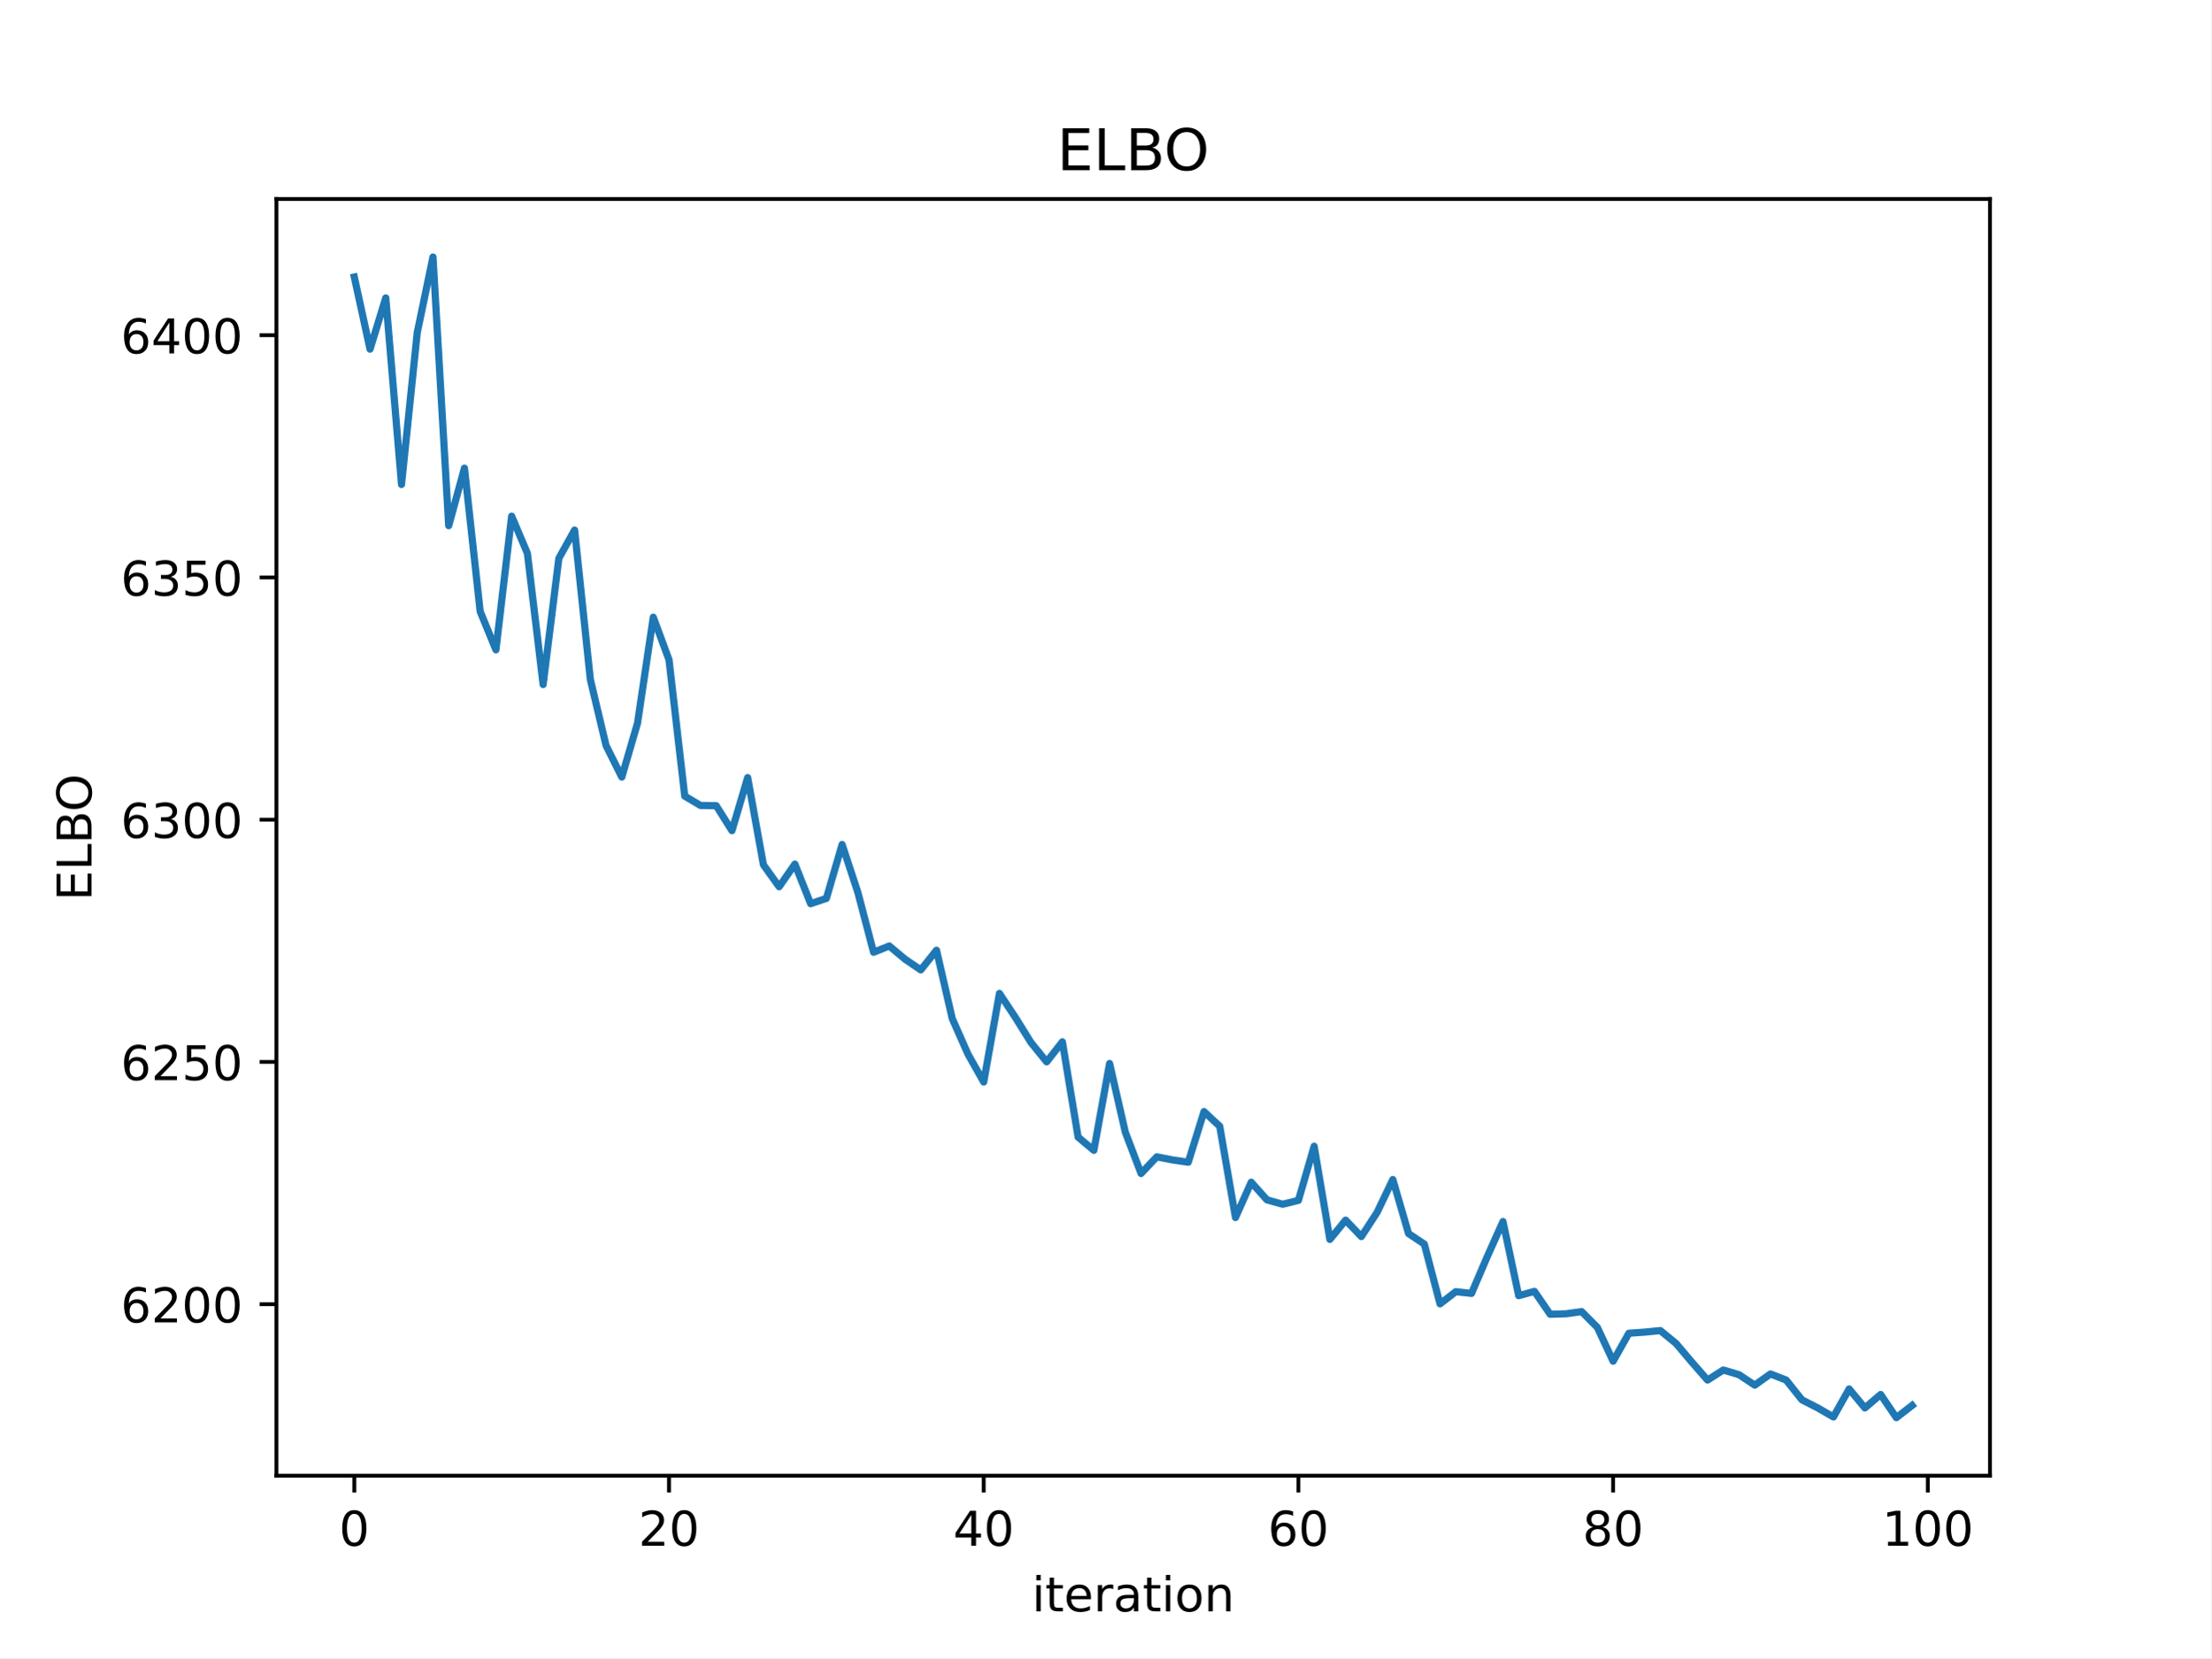
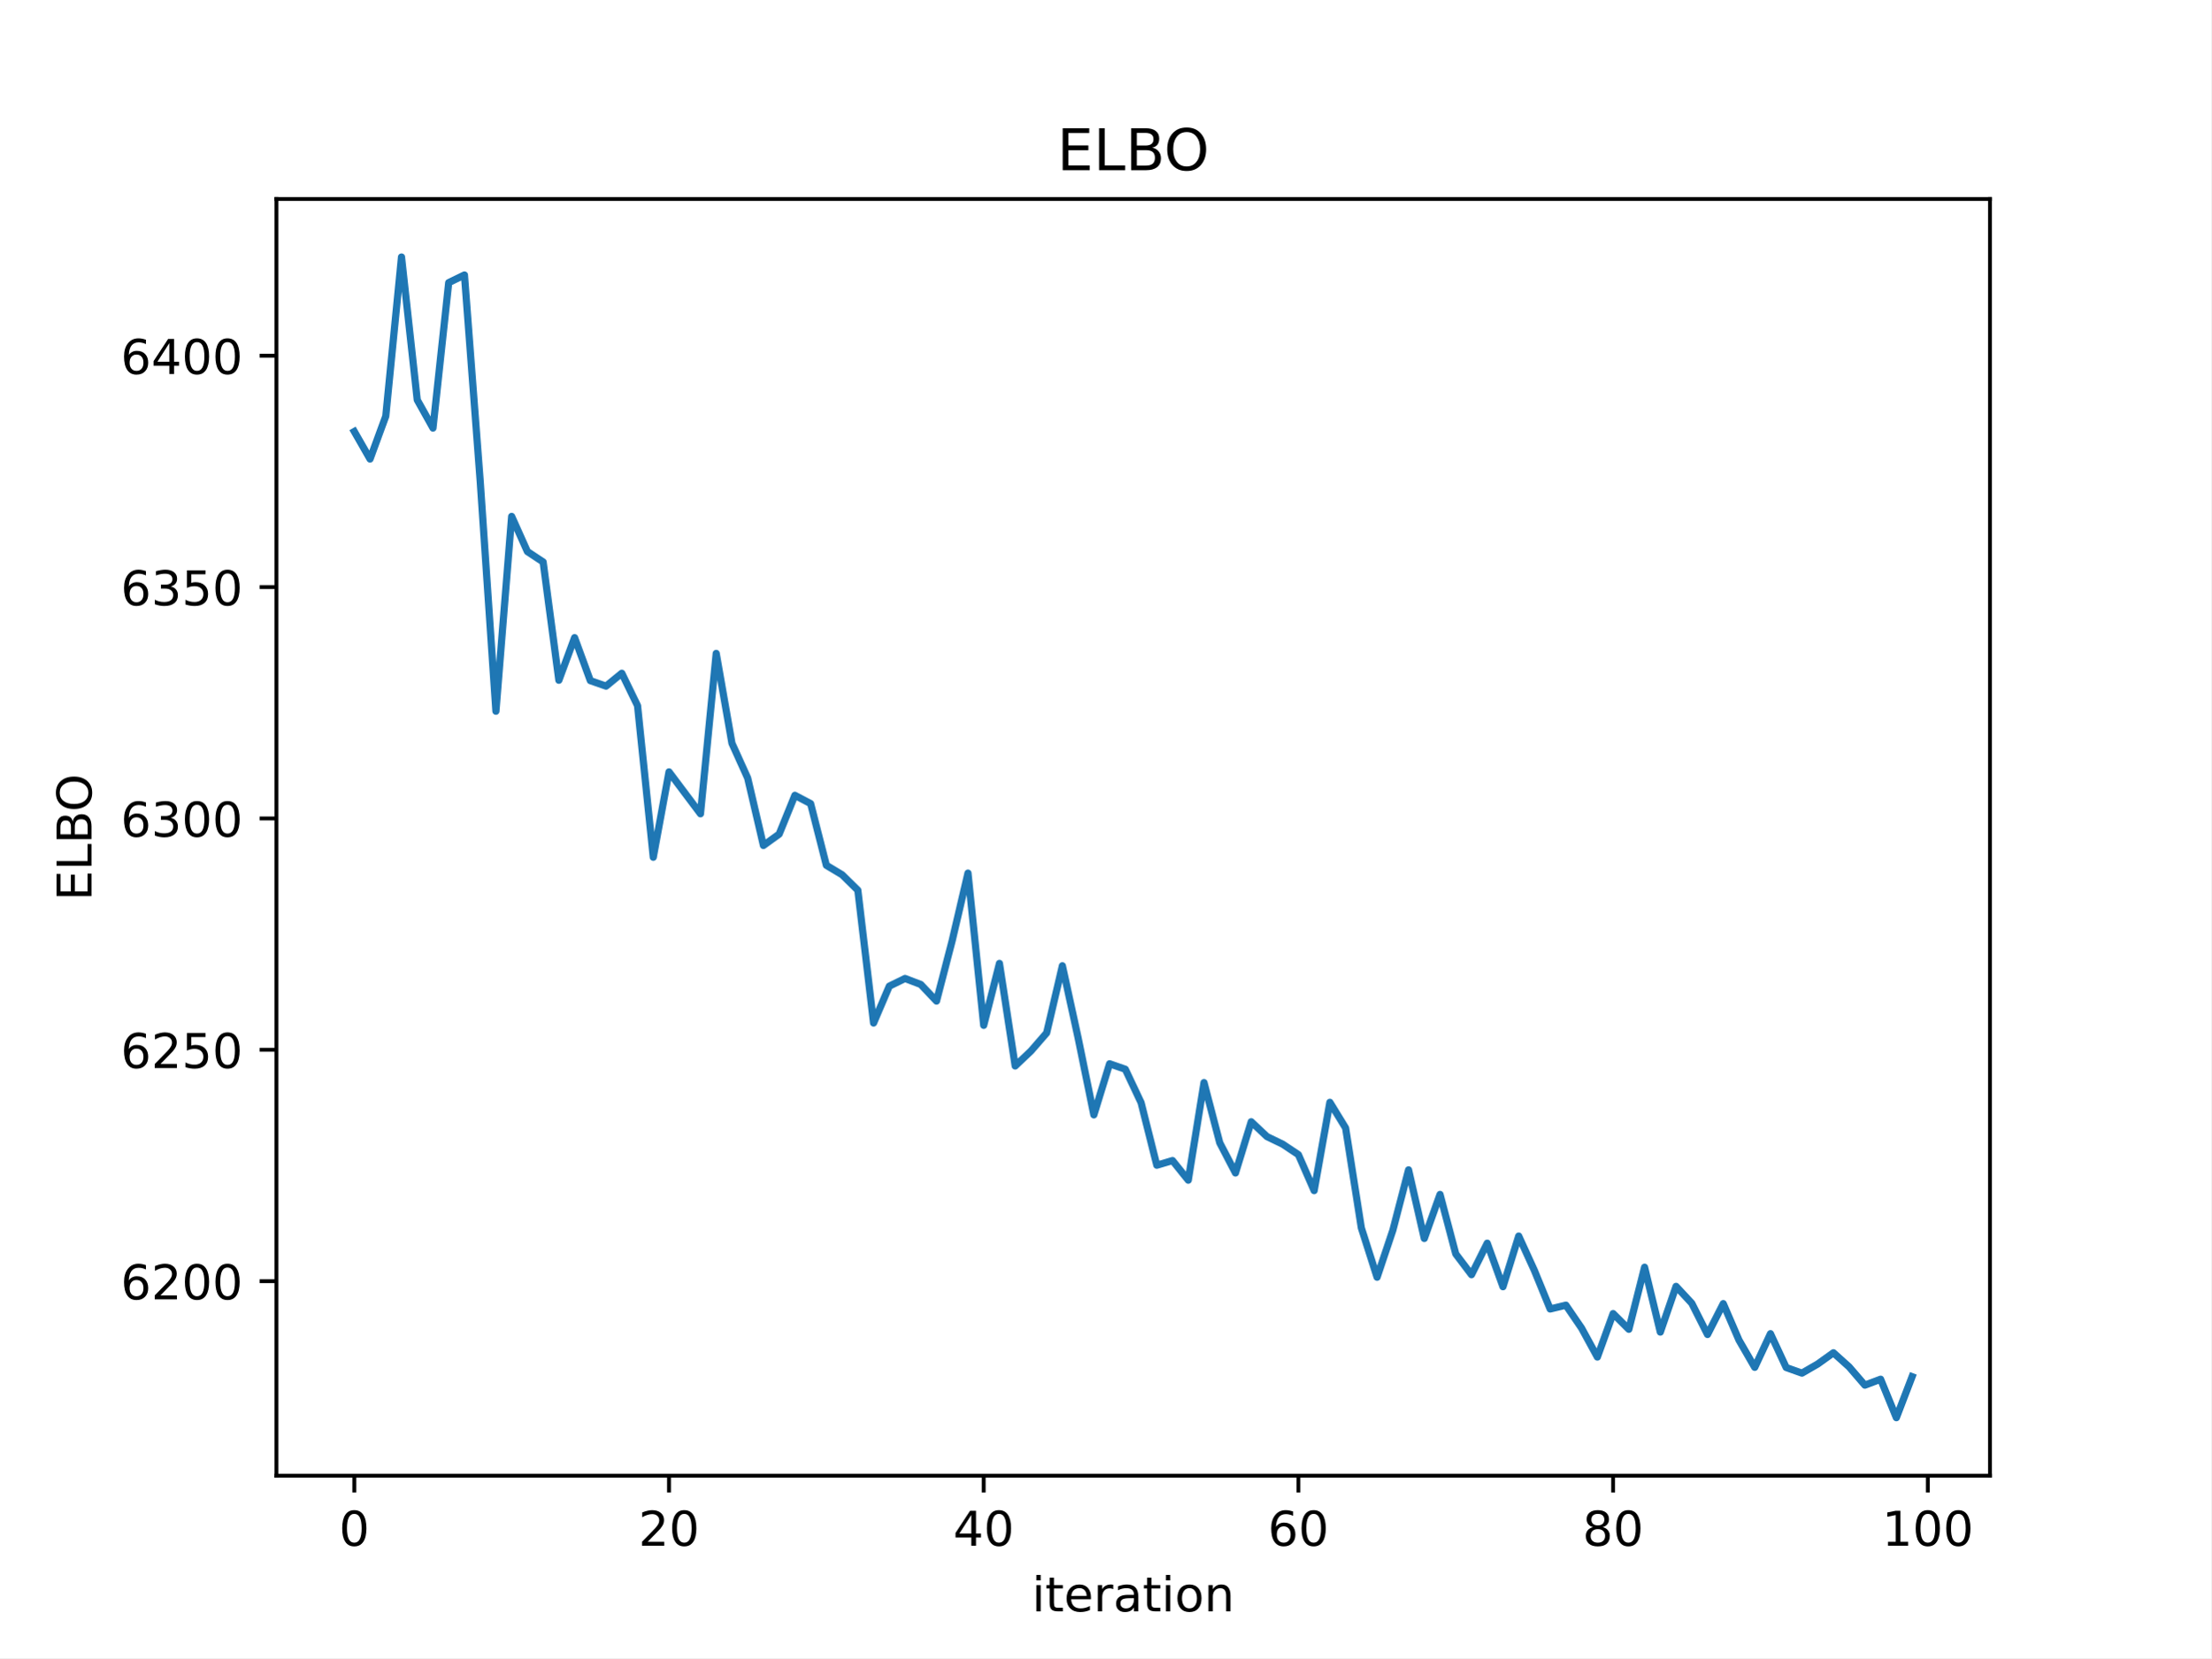
<svg xmlns="http://www.w3.org/2000/svg" xmlns:xlink="http://www.w3.org/1999/xlink" width="460.8pt" height="345.6pt" viewBox="0 0 460.8 345.6" version="1.1">
  <defs>
    <style type="text/css">*{stroke-linejoin: round; stroke-linecap: butt}</style>
  </defs>
  <g id="figure_1">
    <g id="patch_1">
      <path d="M 0 345.6  L 460.8 345.6  L 460.8 0  L 0 0  z " style="fill: #ffffff" />
    </g>
    <g id="axes_1">
      <g id="patch_2">
        <path d="M 57.6 307.584  L 414.72 307.584  L 414.72 41.472  L 57.6 41.472  z " style="fill: #ffffff" />
      </g>
      <g id="matplotlib.axis_1">
        <g id="xtick_1">
          <g id="line2d_1">
            <defs>
-               <path id="m8755349f2f" d="M 0 0  L 0 3.5  " style="stroke: #000000; stroke-width: 0.8" />
-             </defs>
-             <g>
-               <use xlink:href="#m8755349f2f" x="73.833" y="307.584" style="stroke: #000000; stroke-width: 0.8" />
+               <path id="mfac54f46d4" d="M 0 0  L 0 3.5  " style="stroke: #000000; stroke-width: 0.8" />
+             </defs>
+             <g>
+               <use xlink:href="#mfac54f46d4" x="73.833" y="307.584" style="stroke: #000000; stroke-width: 0.8" />
            </g>
          </g>
          <g id="text_1">
            <g transform="translate(70.65148 322.1824) scale(0.1 -0.1)">
              <defs>
                <path id="DejaVuSans-30" d="M 2034 4250  Q 1547 4250 1301 3770  Q 1056 3291 1056 2328  Q 1056 1369 1301 889  Q 1547 409 2034 409  Q 2525 409 2770 889  Q 3016 1369 3016 2328  Q 3016 3291 2770 3770  Q 2525 4250 2034 4250  z M 2034 4750  Q 2819 4750 3233 4129  Q 3647 3509 3647 2328  Q 3647 1150 3233 529  Q 2819 -91 2034 -91  Q 1250 -91 836 529  Q 422 1150 422 2328  Q 422 3509 836 4129  Q 1250 4750 2034 4750  z " transform="scale(0.015625)" />
              </defs>
              <use xlink:href="#DejaVuSans-30" />
            </g>
          </g>
        </g>
        <g id="xtick_2">
          <g id="line2d_2">
            <g>
-               <use xlink:href="#m8755349f2f" x="139.42" y="307.584" style="stroke: #000000; stroke-width: 0.8" />
+               <use xlink:href="#mfac54f46d4" x="139.42" y="307.584" style="stroke: #000000; stroke-width: 0.8" />
            </g>
          </g>
          <g id="text_2">
            <g transform="translate(133.057 322.1824) scale(0.1 -0.1)">
              <defs>
                <path id="DejaVuSans-32" d="M 1228 531  L 3431 531  L 3431 0  L 469 0  L 469 531  Q 828 903 1448 1529  Q 2069 2156 2228 2338  Q 2531 2678 2651 2914  Q 2772 3150 2772 3378  Q 2772 3750 2511 3984  Q 2250 4219 1831 4219  Q 1534 4219 1204 4116  Q 875 4013 500 3803  L 500 4441  Q 881 4594 1212 4672  Q 1544 4750 1819 4750  Q 2544 4750 2975 4387  Q 3406 4025 3406 3419  Q 3406 3131 3298 2873  Q 3191 2616 2906 2266  Q 2828 2175 2409 1742  Q 1991 1309 1228 531  z " transform="scale(0.015625)" />
              </defs>
              <use xlink:href="#DejaVuSans-32" />
              <use xlink:href="#DejaVuSans-30" transform="translate(63.62305 0)" />
            </g>
          </g>
        </g>
        <g id="xtick_3">
          <g id="line2d_3">
            <g>
-               <use xlink:href="#m8755349f2f" x="205.006" y="307.584" style="stroke: #000000; stroke-width: 0.8" />
+               <use xlink:href="#mfac54f46d4" x="205.006" y="307.584" style="stroke: #000000; stroke-width: 0.8" />
            </g>
          </g>
          <g id="text_3">
            <g transform="translate(198.6438 322.1824) scale(0.1 -0.1)">
              <defs>
                <path id="DejaVuSans-34" d="M 2419 4116  L 825 1625  L 2419 1625  L 2419 4116  z M 2253 4666  L 3047 4666  L 3047 1625  L 3713 1625  L 3713 1100  L 3047 1100  L 3047 0  L 2419 0  L 2419 1100  L 313 1100  L 313 1709  L 2253 4666  z " transform="scale(0.015625)" />
              </defs>
              <use xlink:href="#DejaVuSans-34" />
              <use xlink:href="#DejaVuSans-30" transform="translate(63.62305 0)" />
            </g>
          </g>
        </g>
        <g id="xtick_4">
          <g id="line2d_4">
            <g>
-               <use xlink:href="#m8755349f2f" x="270.593" y="307.584" style="stroke: #000000; stroke-width: 0.8" />
+               <use xlink:href="#mfac54f46d4" x="270.593" y="307.584" style="stroke: #000000; stroke-width: 0.8" />
            </g>
          </g>
          <g id="text_4">
            <g transform="translate(264.2306 322.1824) scale(0.1 -0.1)">
              <defs>
                <path id="DejaVuSans-36" d="M 2113 2584  Q 1688 2584 1439 2293  Q 1191 2003 1191 1497  Q 1191 994 1439 701  Q 1688 409 2113 409  Q 2538 409 2786 701  Q 3034 994 3034 1497  Q 3034 2003 2786 2293  Q 2538 2584 2113 2584  z M 3366 4563  L 3366 3988  Q 3128 4100 2886 4159  Q 2644 4219 2406 4219  Q 1781 4219 1451 3797  Q 1122 3375 1075 2522  Q 1259 2794 1537 2939  Q 1816 3084 2150 3084  Q 2853 3084 3261 2657  Q 3669 2231 3669 1497  Q 3669 778 3244 343  Q 2819 -91 2113 -91  Q 1303 -91 875 529  Q 447 1150 447 2328  Q 447 3434 972 4092  Q 1497 4750 2381 4750  Q 2619 4750 2861 4703  Q 3103 4656 3366 4563  z " transform="scale(0.015625)" />
              </defs>
              <use xlink:href="#DejaVuSans-36" />
              <use xlink:href="#DejaVuSans-30" transform="translate(63.62305 0)" />
            </g>
          </g>
        </g>
        <g id="xtick_5">
          <g id="line2d_5">
            <g>
-               <use xlink:href="#m8755349f2f" x="336.18" y="307.584" style="stroke: #000000; stroke-width: 0.8" />
+               <use xlink:href="#mfac54f46d4" x="336.18" y="307.584" style="stroke: #000000; stroke-width: 0.8" />
            </g>
          </g>
          <g id="text_5">
            <g transform="translate(329.8173 322.1824) scale(0.1 -0.1)">
              <defs>
                <path id="DejaVuSans-38" d="M 2034 2216  Q 1584 2216 1326 1975  Q 1069 1734 1069 1313  Q 1069 891 1326 650  Q 1584 409 2034 409  Q 2484 409 2743 651  Q 3003 894 3003 1313  Q 3003 1734 2745 1975  Q 2488 2216 2034 2216  z M 1403 2484  Q 997 2584 770 2862  Q 544 3141 544 3541  Q 544 4100 942 4425  Q 1341 4750 2034 4750  Q 2731 4750 3128 4425  Q 3525 4100 3525 3541  Q 3525 3141 3298 2862  Q 3072 2584 2669 2484  Q 3125 2378 3379 2068  Q 3634 1759 3634 1313  Q 3634 634 3220 271  Q 2806 -91 2034 -91  Q 1263 -91 848 271  Q 434 634 434 1313  Q 434 1759 690 2068  Q 947 2378 1403 2484  z M 1172 3481  Q 1172 3119 1398 2916  Q 1625 2713 2034 2713  Q 2441 2713 2670 2916  Q 2900 3119 2900 3481  Q 2900 3844 2670 4047  Q 2441 4250 2034 4250  Q 1625 4250 1398 4047  Q 1172 3844 1172 3481  z " transform="scale(0.015625)" />
              </defs>
              <use xlink:href="#DejaVuSans-38" />
              <use xlink:href="#DejaVuSans-30" transform="translate(63.62305 0)" />
            </g>
          </g>
        </g>
        <g id="xtick_6">
          <g id="line2d_6">
            <g>
-               <use xlink:href="#m8755349f2f" x="401.767" y="307.584" style="stroke: #000000; stroke-width: 0.8" />
+               <use xlink:href="#mfac54f46d4" x="401.767" y="307.584" style="stroke: #000000; stroke-width: 0.8" />
            </g>
          </g>
          <g id="text_6">
            <g transform="translate(392.2229 322.1824) scale(0.1 -0.1)">
              <defs>
                <path id="DejaVuSans-31" d="M 794 531  L 1825 531  L 1825 4091  L 703 3866  L 703 4441  L 1819 4666  L 2450 4666  L 2450 531  L 3481 531  L 3481 0  L 794 0  L 794 531  z " transform="scale(0.015625)" />
              </defs>
              <use xlink:href="#DejaVuSans-31" />
              <use xlink:href="#DejaVuSans-30" transform="translate(63.62305 0)" />
              <use xlink:href="#DejaVuSans-30" transform="translate(127.2461 0)" />
            </g>
          </g>
        </g>
        <g id="text_7">
          <g transform="translate(215.0373 335.8606) scale(0.1 -0.1)">
            <defs>
              <path id="DejaVuSans-69" d="M 603 3500  L 1178 3500  L 1178 0  L 603 0  L 603 3500  z M 603 4863  L 1178 4863  L 1178 4134  L 603 4134  L 603 4863  z " transform="scale(0.015625)" />
              <path id="DejaVuSans-74" d="M 1172 4494  L 1172 3500  L 2356 3500  L 2356 3053  L 1172 3053  L 1172 1153  Q 1172 725 1289 603  Q 1406 481 1766 481  L 2356 481  L 2356 0  L 1766 0  Q 1100 0 847 248  Q 594 497 594 1153  L 594 3053  L 172 3053  L 172 3500  L 594 3500  L 594 4494  L 1172 4494  z " transform="scale(0.015625)" />
              <path id="DejaVuSans-65" d="M 3597 1894  L 3597 1613  L 953 1613  Q 991 1019 1311 708  Q 1631 397 2203 397  Q 2534 397 2845 478  Q 3156 559 3463 722  L 3463 178  Q 3153 47 2828 -22  Q 2503 -91 2169 -91  Q 1331 -91 842 396  Q 353 884 353 1716  Q 353 2575 817 3079  Q 1281 3584 2069 3584  Q 2775 3584 3186 3129  Q 3597 2675 3597 1894  z M 3022 2063  Q 3016 2534 2758 2815  Q 2500 3097 2075 3097  Q 1594 3097 1305 2825  Q 1016 2553 972 2059  L 3022 2063  z " transform="scale(0.015625)" />
              <path id="DejaVuSans-72" d="M 2631 2963  Q 2534 3019 2420 3045  Q 2306 3072 2169 3072  Q 1681 3072 1420 2755  Q 1159 2438 1159 1844  L 1159 0  L 581 0  L 581 3500  L 1159 3500  L 1159 2956  Q 1341 3275 1631 3429  Q 1922 3584 2338 3584  Q 2397 3584 2469 3576  Q 2541 3569 2628 3553  L 2631 2963  z " transform="scale(0.015625)" />
              <path id="DejaVuSans-61" d="M 2194 1759  Q 1497 1759 1228 1600  Q 959 1441 959 1056  Q 959 750 1161 570  Q 1363 391 1709 391  Q 2188 391 2477 730  Q 2766 1069 2766 1631  L 2766 1759  L 2194 1759  z M 3341 1997  L 3341 0  L 2766 0  L 2766 531  Q 2569 213 2275 61  Q 1981 -91 1556 -91  Q 1019 -91 701 211  Q 384 513 384 1019  Q 384 1609 779 1909  Q 1175 2209 1959 2209  L 2766 2209  L 2766 2266  Q 2766 2663 2505 2880  Q 2244 3097 1772 3097  Q 1472 3097 1187 3025  Q 903 2953 641 2809  L 641 3341  Q 956 3463 1253 3523  Q 1550 3584 1831 3584  Q 2591 3584 2966 3190  Q 3341 2797 3341 1997  z " transform="scale(0.015625)" />
              <path id="DejaVuSans-6f" d="M 1959 3097  Q 1497 3097 1228 2736  Q 959 2375 959 1747  Q 959 1119 1226 758  Q 1494 397 1959 397  Q 2419 397 2687 759  Q 2956 1122 2956 1747  Q 2956 2369 2687 2733  Q 2419 3097 1959 3097  z M 1959 3584  Q 2709 3584 3137 3096  Q 3566 2609 3566 1747  Q 3566 888 3137 398  Q 2709 -91 1959 -91  Q 1206 -91 779 398  Q 353 888 353 1747  Q 353 2609 779 3096  Q 1206 3584 1959 3584  z " transform="scale(0.015625)" />
              <path id="DejaVuSans-6e" d="M 3513 2113  L 3513 0  L 2938 0  L 2938 2094  Q 2938 2591 2744 2837  Q 2550 3084 2163 3084  Q 1697 3084 1428 2787  Q 1159 2491 1159 1978  L 1159 0  L 581 0  L 581 3500  L 1159 3500  L 1159 2956  Q 1366 3272 1645 3428  Q 1925 3584 2291 3584  Q 2894 3584 3203 3211  Q 3513 2838 3513 2113  z " transform="scale(0.015625)" />
            </defs>
            <use xlink:href="#DejaVuSans-69" />
            <use xlink:href="#DejaVuSans-74" transform="translate(27.7832 0)" />
            <use xlink:href="#DejaVuSans-65" transform="translate(66.99219 0)" />
            <use xlink:href="#DejaVuSans-72" transform="translate(128.5156 0)" />
            <use xlink:href="#DejaVuSans-61" transform="translate(169.6289 0)" />
            <use xlink:href="#DejaVuSans-74" transform="translate(230.9082 0)" />
            <use xlink:href="#DejaVuSans-69" transform="translate(270.1172 0)" />
            <use xlink:href="#DejaVuSans-6f" transform="translate(297.9004 0)" />
            <use xlink:href="#DejaVuSans-6e" transform="translate(359.082 0)" />
          </g>
        </g>
      </g>
      <g id="matplotlib.axis_2">
        <g id="ytick_1">
          <g id="line2d_7">
            <defs>
-               <path id="m11a30d0265" d="M 0 0  L -3.5 0  " style="stroke: #000000; stroke-width: 0.8" />
-             </defs>
-             <g>
-               <use xlink:href="#m11a30d0265" x="57.6" y="271.837" style="stroke: #000000; stroke-width: 0.8" />
+               <path id="m17e69e0c9d" d="M 0 0  L -3.5 0  " style="stroke: #000000; stroke-width: 0.8" />
+             </defs>
+             <g>
+               <use xlink:href="#m17e69e0c9d" x="57.6" y="267.032" style="stroke: #000000; stroke-width: 0.8" />
            </g>
          </g>
          <g id="text_8">
-             <g transform="translate(25.15 275.6364) scale(0.1 -0.1)">
+             <g transform="translate(25.15 270.8313) scale(0.1 -0.1)">
              <use xlink:href="#DejaVuSans-36" />
              <use xlink:href="#DejaVuSans-32" transform="translate(63.62305 0)" />
              <use xlink:href="#DejaVuSans-30" transform="translate(127.2461 0)" />
              <use xlink:href="#DejaVuSans-30" transform="translate(190.8691 0)" />
            </g>
          </g>
        </g>
        <g id="ytick_2">
          <g id="line2d_8">
            <g>
-               <use xlink:href="#m11a30d0265" x="57.6" y="221.342" style="stroke: #000000; stroke-width: 0.8" />
+               <use xlink:href="#m17e69e0c9d" x="57.6" y="218.809" style="stroke: #000000; stroke-width: 0.8" />
            </g>
          </g>
          <g id="text_9">
-             <g transform="translate(25.15 225.1412) scale(0.1 -0.1)">
+             <g transform="translate(25.15 222.6081) scale(0.1 -0.1)">
              <defs>
                <path id="DejaVuSans-35" d="M 691 4666  L 3169 4666  L 3169 4134  L 1269 4134  L 1269 2991  Q 1406 3038 1543 3061  Q 1681 3084 1819 3084  Q 2600 3084 3056 2656  Q 3513 2228 3513 1497  Q 3513 744 3044 326  Q 2575 -91 1722 -91  Q 1428 -91 1123 -41  Q 819 9 494 109  L 494 744  Q 775 591 1075 516  Q 1375 441 1709 441  Q 2250 441 2565 725  Q 2881 1009 2881 1497  Q 2881 1984 2565 2268  Q 2250 2553 1709 2553  Q 1456 2553 1204 2497  Q 953 2441 691 2322  L 691 4666  z " transform="scale(0.015625)" />
              </defs>
              <use xlink:href="#DejaVuSans-36" />
              <use xlink:href="#DejaVuSans-32" transform="translate(63.62305 0)" />
              <use xlink:href="#DejaVuSans-35" transform="translate(127.2461 0)" />
              <use xlink:href="#DejaVuSans-30" transform="translate(190.8691 0)" />
            </g>
          </g>
        </g>
        <g id="ytick_3">
          <g id="line2d_9">
            <g>
-               <use xlink:href="#m11a30d0265" x="57.6" y="170.847" style="stroke: #000000; stroke-width: 0.8" />
+               <use xlink:href="#m17e69e0c9d" x="57.6" y="170.586" style="stroke: #000000; stroke-width: 0.8" />
            </g>
          </g>
          <g id="text_10">
-             <g transform="translate(25.15 174.6461) scale(0.1 -0.1)">
+             <g transform="translate(25.15 174.3848) scale(0.1 -0.1)">
              <defs>
                <path id="DejaVuSans-33" d="M 2597 2516  Q 3050 2419 3304 2112  Q 3559 1806 3559 1356  Q 3559 666 3084 287  Q 2609 -91 1734 -91  Q 1441 -91 1130 -33  Q 819 25 488 141  L 488 750  Q 750 597 1062 519  Q 1375 441 1716 441  Q 2309 441 2620 675  Q 2931 909 2931 1356  Q 2931 1769 2642 2001  Q 2353 2234 1838 2234  L 1294 2234  L 1294 2753  L 1863 2753  Q 2328 2753 2575 2939  Q 2822 3125 2822 3475  Q 2822 3834 2567 4026  Q 2313 4219 1838 4219  Q 1578 4219 1281 4162  Q 984 4106 628 3988  L 628 4550  Q 988 4650 1302 4700  Q 1616 4750 1894 4750  Q 2613 4750 3031 4423  Q 3450 4097 3450 3541  Q 3450 3153 3228 2886  Q 3006 2619 2597 2516  z " transform="scale(0.015625)" />
              </defs>
              <use xlink:href="#DejaVuSans-36" />
              <use xlink:href="#DejaVuSans-33" transform="translate(63.62305 0)" />
              <use xlink:href="#DejaVuSans-30" transform="translate(127.2461 0)" />
              <use xlink:href="#DejaVuSans-30" transform="translate(190.8691 0)" />
            </g>
          </g>
        </g>
        <g id="ytick_4">
          <g id="line2d_10">
            <g>
-               <use xlink:href="#m11a30d0265" x="57.6" y="120.352" style="stroke: #000000; stroke-width: 0.8" />
+               <use xlink:href="#m17e69e0c9d" x="57.6" y="122.362" style="stroke: #000000; stroke-width: 0.8" />
            </g>
          </g>
          <g id="text_11">
-             <g transform="translate(25.15 124.151) scale(0.1 -0.1)">
+             <g transform="translate(25.15 126.1616) scale(0.1 -0.1)">
              <use xlink:href="#DejaVuSans-36" />
              <use xlink:href="#DejaVuSans-33" transform="translate(63.62305 0)" />
              <use xlink:href="#DejaVuSans-35" transform="translate(127.2461 0)" />
              <use xlink:href="#DejaVuSans-30" transform="translate(190.8691 0)" />
            </g>
          </g>
        </g>
        <g id="ytick_5">
          <g id="line2d_11">
            <g>
-               <use xlink:href="#m11a30d0265" x="57.6" y="69.857" style="stroke: #000000; stroke-width: 0.8" />
+               <use xlink:href="#m17e69e0c9d" x="57.6" y="74.139" style="stroke: #000000; stroke-width: 0.8" />
            </g>
          </g>
          <g id="text_12">
-             <g transform="translate(25.15 73.65584) scale(0.1 -0.1)">
+             <g transform="translate(25.15 77.93838) scale(0.1 -0.1)">
              <use xlink:href="#DejaVuSans-36" />
              <use xlink:href="#DejaVuSans-34" transform="translate(63.62305 0)" />
              <use xlink:href="#DejaVuSans-30" transform="translate(127.2461 0)" />
              <use xlink:href="#DejaVuSans-30" transform="translate(190.8691 0)" />
            </g>
          </g>
        </g>
        <g id="text_13">
          <g transform="translate(19.07031 187.7522) rotate(-90) scale(0.1 -0.1)">
            <defs>
              <path id="DejaVuSans-45" d="M 628 4666  L 3578 4666  L 3578 4134  L 1259 4134  L 1259 2753  L 3481 2753  L 3481 2222  L 1259 2222  L 1259 531  L 3634 531  L 3634 0  L 628 0  L 628 4666  z " transform="scale(0.015625)" />
              <path id="DejaVuSans-4c" d="M 628 4666  L 1259 4666  L 1259 531  L 3531 531  L 3531 0  L 628 0  L 628 4666  z " transform="scale(0.015625)" />
              <path id="DejaVuSans-42" d="M 1259 2228  L 1259 519  L 2272 519  Q 2781 519 3026 730  Q 3272 941 3272 1375  Q 3272 1813 3026 2020  Q 2781 2228 2272 2228  L 1259 2228  z M 1259 4147  L 1259 2741  L 2194 2741  Q 2656 2741 2882 2914  Q 3109 3088 3109 3444  Q 3109 3797 2882 3972  Q 2656 4147 2194 4147  L 1259 4147  z M 628 4666  L 2241 4666  Q 2963 4666 3353 4366  Q 3744 4066 3744 3513  Q 3744 3084 3544 2831  Q 3344 2578 2956 2516  Q 3422 2416 3680 2098  Q 3938 1781 3938 1306  Q 3938 681 3513 340  Q 3088 0 2303 0  L 628 0  L 628 4666  z " transform="scale(0.015625)" />
              <path id="DejaVuSans-4f" d="M 2522 4238  Q 1834 4238 1429 3725  Q 1025 3213 1025 2328  Q 1025 1447 1429 934  Q 1834 422 2522 422  Q 3209 422 3611 934  Q 4013 1447 4013 2328  Q 4013 3213 3611 3725  Q 3209 4238 2522 4238  z M 2522 4750  Q 3503 4750 4090 4092  Q 4678 3434 4678 2328  Q 4678 1225 4090 567  Q 3503 -91 2522 -91  Q 1538 -91 948 565  Q 359 1222 359 2328  Q 359 3434 948 4092  Q 1538 4750 2522 4750  z " transform="scale(0.015625)" />
            </defs>
            <use xlink:href="#DejaVuSans-45" />
            <use xlink:href="#DejaVuSans-4c" transform="translate(63.18359 0)" />
            <use xlink:href="#DejaVuSans-42" transform="translate(118.8965 0)" />
            <use xlink:href="#DejaVuSans-4f" transform="translate(185.75 0)" />
          </g>
        </g>
      </g>
      <g id="line2d_12">
-         <path d="M 73.833 57.736  L 77.112 72.768  L 80.391 62.092  L 83.671 100.973  L 86.95 69.325  L 90.229 53.568  L 93.509 109.565  L 96.788 97.574  L 100.067 127.451  L 103.347 135.439  L 106.626 107.583  L 109.905 115.334  L 113.185 142.677  L 116.464 116.371  L 119.743 110.476  L 123.023 141.617  L 126.302 155.405  L 129.581 161.968  L 132.861 150.706  L 136.14 128.648  L 139.42 137.523  L 142.699 165.936  L 145.978 167.881  L 149.258 167.928  L 152.537 173.138  L 155.816 162.077  L 159.096 180.259  L 162.375 184.828  L 165.654 180.105  L 168.934 188.356  L 172.213 187.259  L 175.492 176.022  L 178.772 185.985  L 182.051 198.481  L 185.33 197.175  L 188.61 199.923  L 191.889 202.159  L 195.168 198.059  L 198.448 212.299  L 201.727 219.712  L 205.006 225.528  L 208.286 207.06  L 211.565 212.001  L 214.844 217.275  L 218.124 221.323  L 221.403 217.152  L 224.682 237.022  L 227.962 239.76  L 231.241 221.657  L 234.52 235.988  L 237.8 244.591  L 241.079 241.121  L 244.358 241.766  L 247.638 242.247  L 250.917 231.695  L 254.196 234.758  L 257.476 253.772  L 260.755 246.415  L 264.034 250.086  L 267.314 251.002  L 270.593 250.196  L 273.872 238.916  L 277.152 258.333  L 280.431 254.318  L 283.71 257.747  L 286.99 252.702  L 290.269 245.85  L 293.548 257.122  L 296.828 259.304  L 300.107 271.765  L 303.386 269.229  L 306.666 269.588  L 309.945 261.933  L 313.224 254.609  L 316.504 270.057  L 319.783 269.166  L 323.062 273.933  L 326.342 273.838  L 329.621 273.381  L 332.9 276.683  L 336.18 283.724  L 339.459 277.89  L 342.739 277.66  L 346.018 277.335  L 349.297 280.024  L 352.577 283.895  L 355.856 287.65  L 359.135 285.552  L 362.415 286.53  L 365.694 288.706  L 368.973 286.374  L 372.253 287.658  L 375.532 291.773  L 378.811 293.45  L 382.091 295.34  L 385.37 289.501  L 388.649 293.457  L 391.929 290.658  L 395.208 295.488  L 398.487 292.941  " clip-path="url(#p2bb7d06b66)" style="fill: none; stroke: #1f77b4; stroke-width: 1.5; stroke-linecap: square" />
+         <path d="M 73.833 89.943  L 77.112 95.671  L 80.391 86.739  L 83.671 53.568  L 86.95 83.354  L 90.229 89.219  L 93.509 58.906  L 96.788 57.31  L 100.067 100.228  L 103.347 148.238  L 106.626 107.635  L 109.905 114.957  L 113.185 117.127  L 116.464 141.788  L 119.743 132.907  L 123.023 141.864  L 126.302 143.008  L 129.581 140.323  L 132.861 147.085  L 136.14 178.679  L 139.42 160.883  L 142.699 165.252  L 145.978 169.617  L 149.258 136.191  L 152.537 154.921  L 155.816 162.174  L 159.096 176.226  L 162.375 173.855  L 165.654 165.766  L 168.934 167.5  L 172.213 180.357  L 175.492 182.319  L 178.772 185.541  L 182.051 213.233  L 185.33 205.546  L 188.61 203.943  L 191.889 205.193  L 195.168 208.658  L 198.448 196.002  L 201.727 181.983  L 205.006 213.712  L 208.286 200.804  L 211.565 222.181  L 214.844 219.069  L 218.124 215.295  L 221.403 201.297  L 224.682 216.326  L 227.962 232.379  L 231.241 221.719  L 234.52 222.867  L 237.8 229.813  L 241.079 242.87  L 244.358 241.899  L 247.638 245.986  L 250.917 225.651  L 254.196 238.184  L 257.476 244.485  L 260.755 233.81  L 264.034 236.901  L 267.314 238.485  L 270.593 240.67  L 273.872 248.168  L 277.152 229.757  L 280.431 235.11  L 283.71 255.936  L 286.99 266.22  L 290.269 256.438  L 293.548 243.836  L 296.828 258.143  L 300.107 248.956  L 303.386 261.355  L 306.666 265.693  L 309.945 259.121  L 313.224 268.192  L 316.504 257.636  L 319.783 264.827  L 323.062 272.839  L 326.342 272.042  L 329.621 276.844  L 332.9 282.854  L 336.18 273.794  L 339.459 277.069  L 342.739 264.137  L 346.018 277.653  L 349.297 268.118  L 352.577 271.647  L 355.856 278.151  L 359.135 271.722  L 362.415 279.331  L 365.694 285.001  L 368.973 277.988  L 372.253 285.038  L 375.532 286.206  L 378.811 284.309  L 382.091 281.961  L 385.37 284.909  L 388.649 288.712  L 391.929 287.474  L 395.208 295.488  L 398.487 286.949  " clip-path="url(#p7d281bbb29)" style="fill: none; stroke: #1f77b4; stroke-width: 1.5; stroke-linecap: square" />
      </g>
      <g id="patch_3">
        <path d="M 57.6 307.584  L 57.6 41.472  " style="fill: none; stroke: #000000; stroke-width: 0.8; stroke-linejoin: miter; stroke-linecap: square" />
      </g>
      <g id="patch_4">
        <path d="M 414.72 307.584  L 414.72 41.472  " style="fill: none; stroke: #000000; stroke-width: 0.8; stroke-linejoin: miter; stroke-linecap: square" />
      </g>
      <g id="patch_5">
        <path d="M 57.6 307.584  L 414.72 307.584  " style="fill: none; stroke: #000000; stroke-width: 0.8; stroke-linejoin: miter; stroke-linecap: square" />
      </g>
      <g id="patch_6">
        <path d="M 57.6 41.472  L 414.72 41.472  " style="fill: none; stroke: #000000; stroke-width: 0.8; stroke-linejoin: miter; stroke-linecap: square" />
      </g>
      <g id="text_14">
        <g transform="translate(220.2909 35.472) scale(0.12 -0.12)">
          <use xlink:href="#DejaVuSans-45" />
          <use xlink:href="#DejaVuSans-4c" transform="translate(63.18359 0)" />
          <use xlink:href="#DejaVuSans-42" transform="translate(118.8965 0)" />
          <use xlink:href="#DejaVuSans-4f" transform="translate(185.75 0)" />
        </g>
      </g>
    </g>
  </g>
  <defs>
-     <clipPath id="p2bb7d06b66">
+     <clipPath id="p7d281bbb29">
      <rect x="57.6" y="41.472" width="357.12" height="266.112" />
    </clipPath>
  </defs>
</svg>
